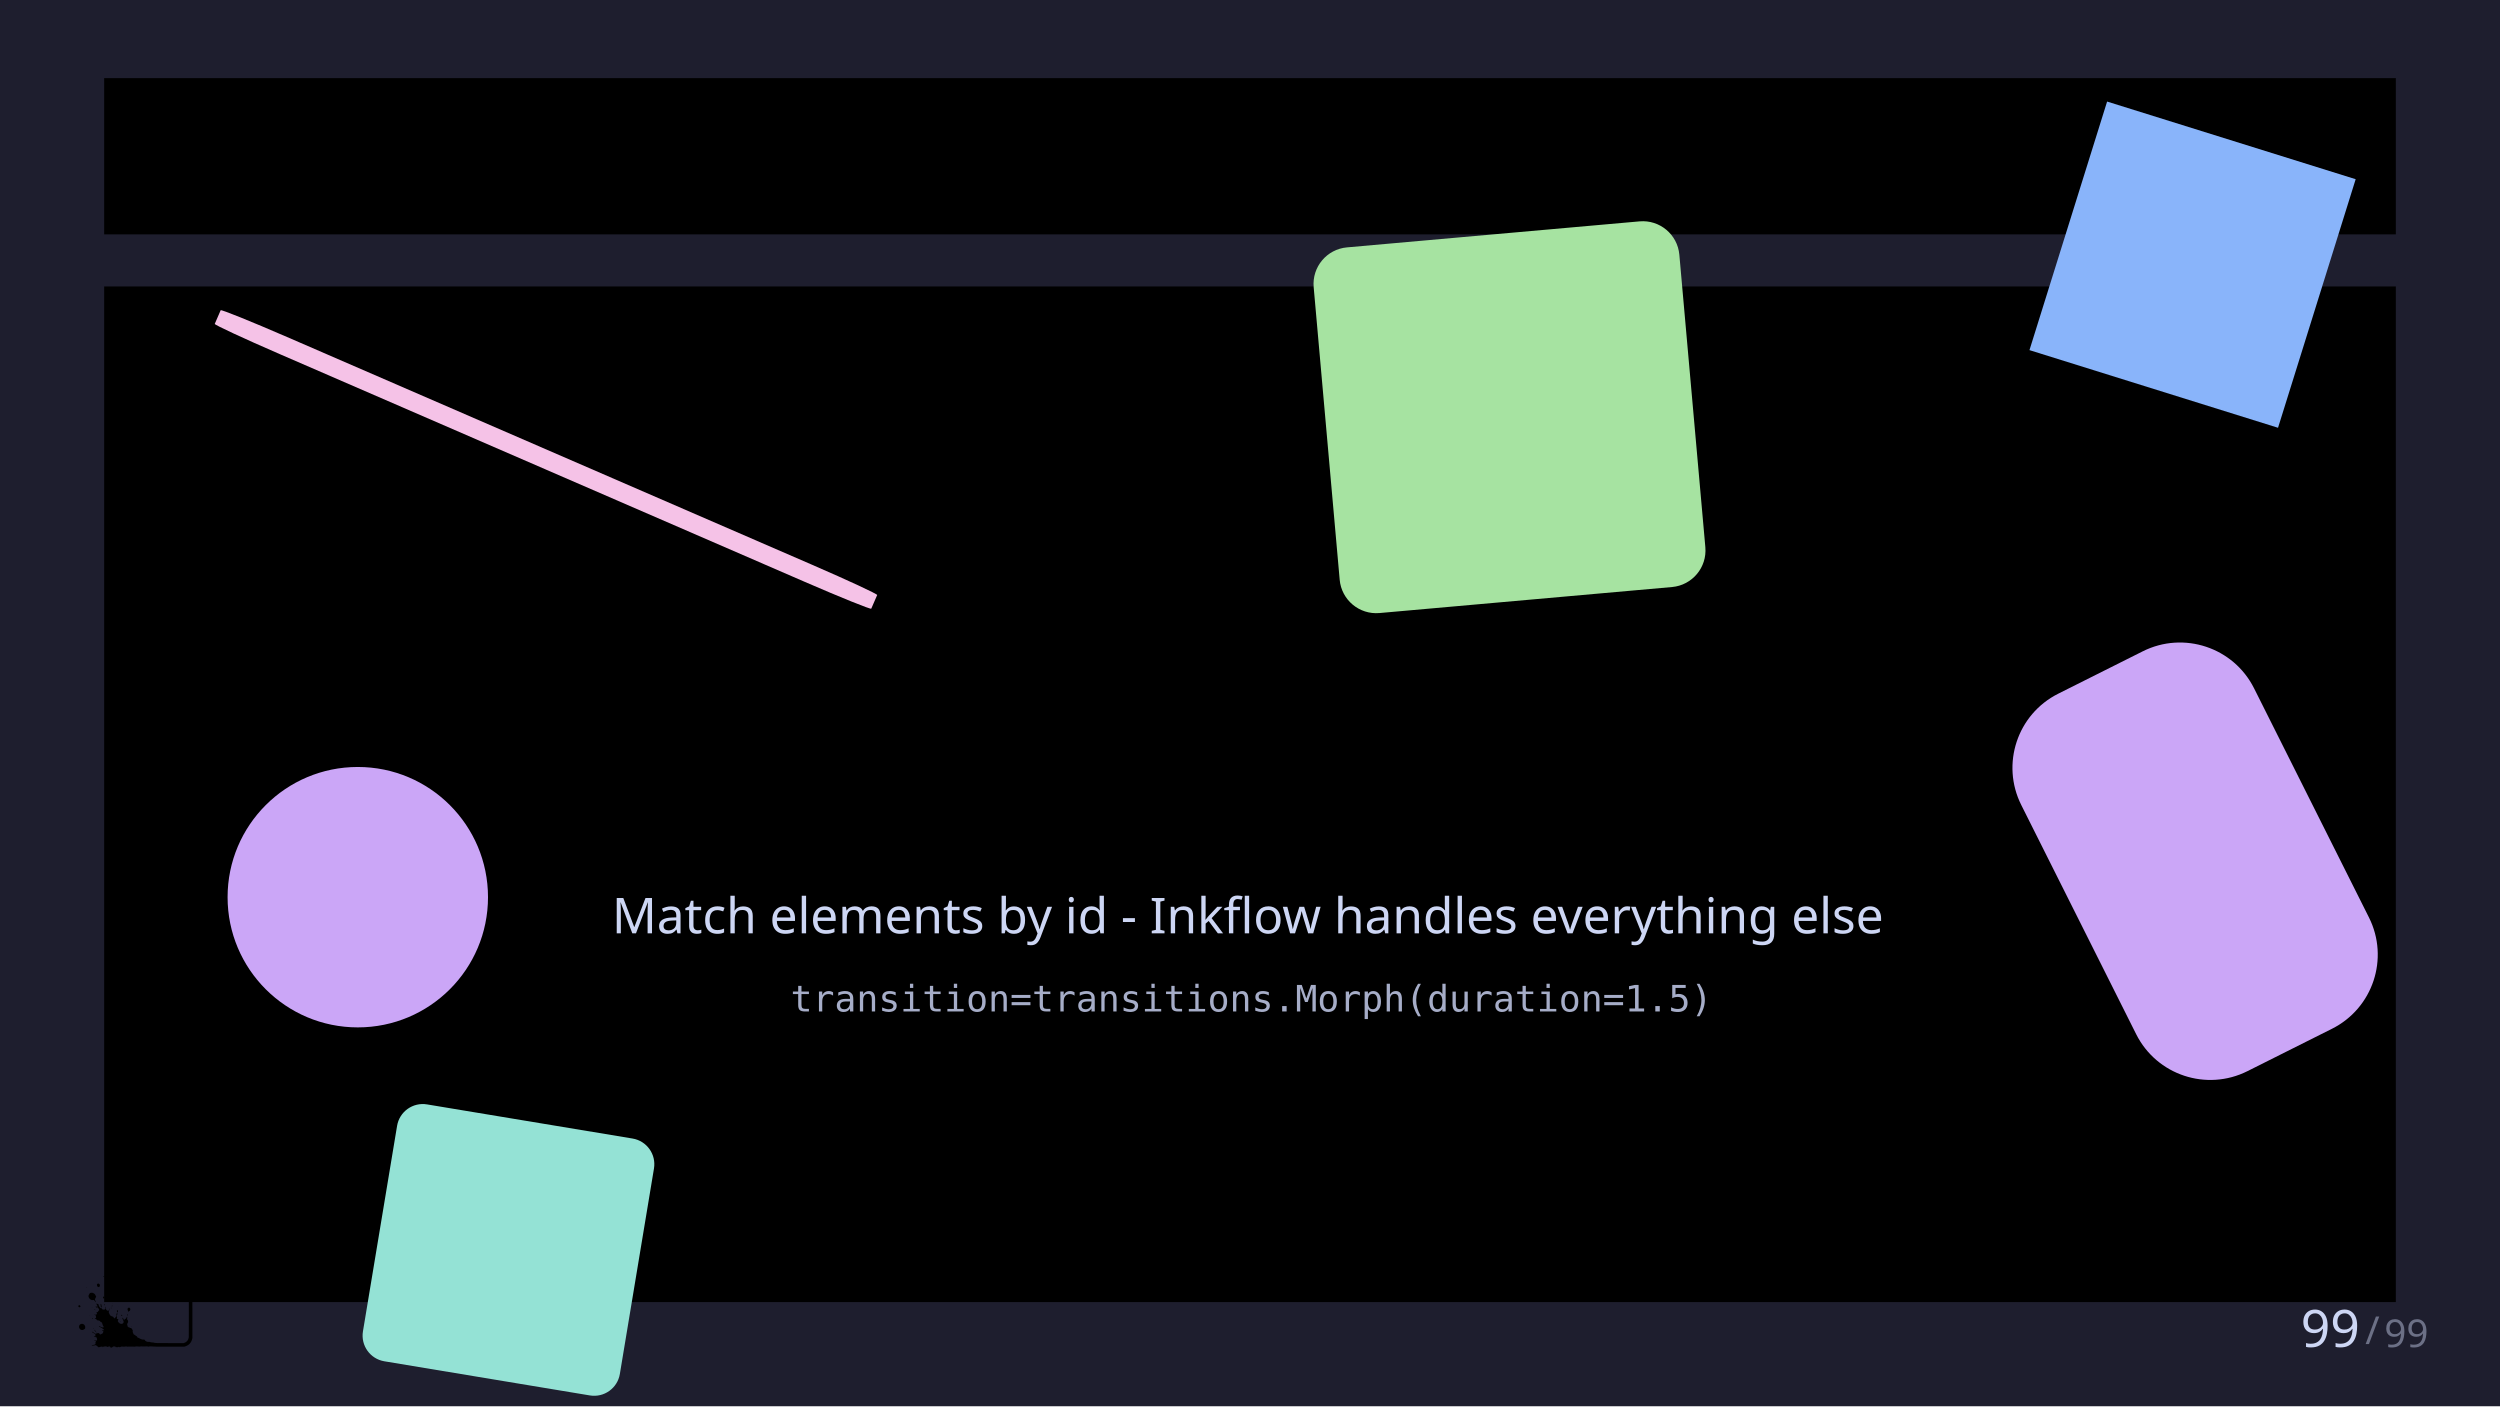
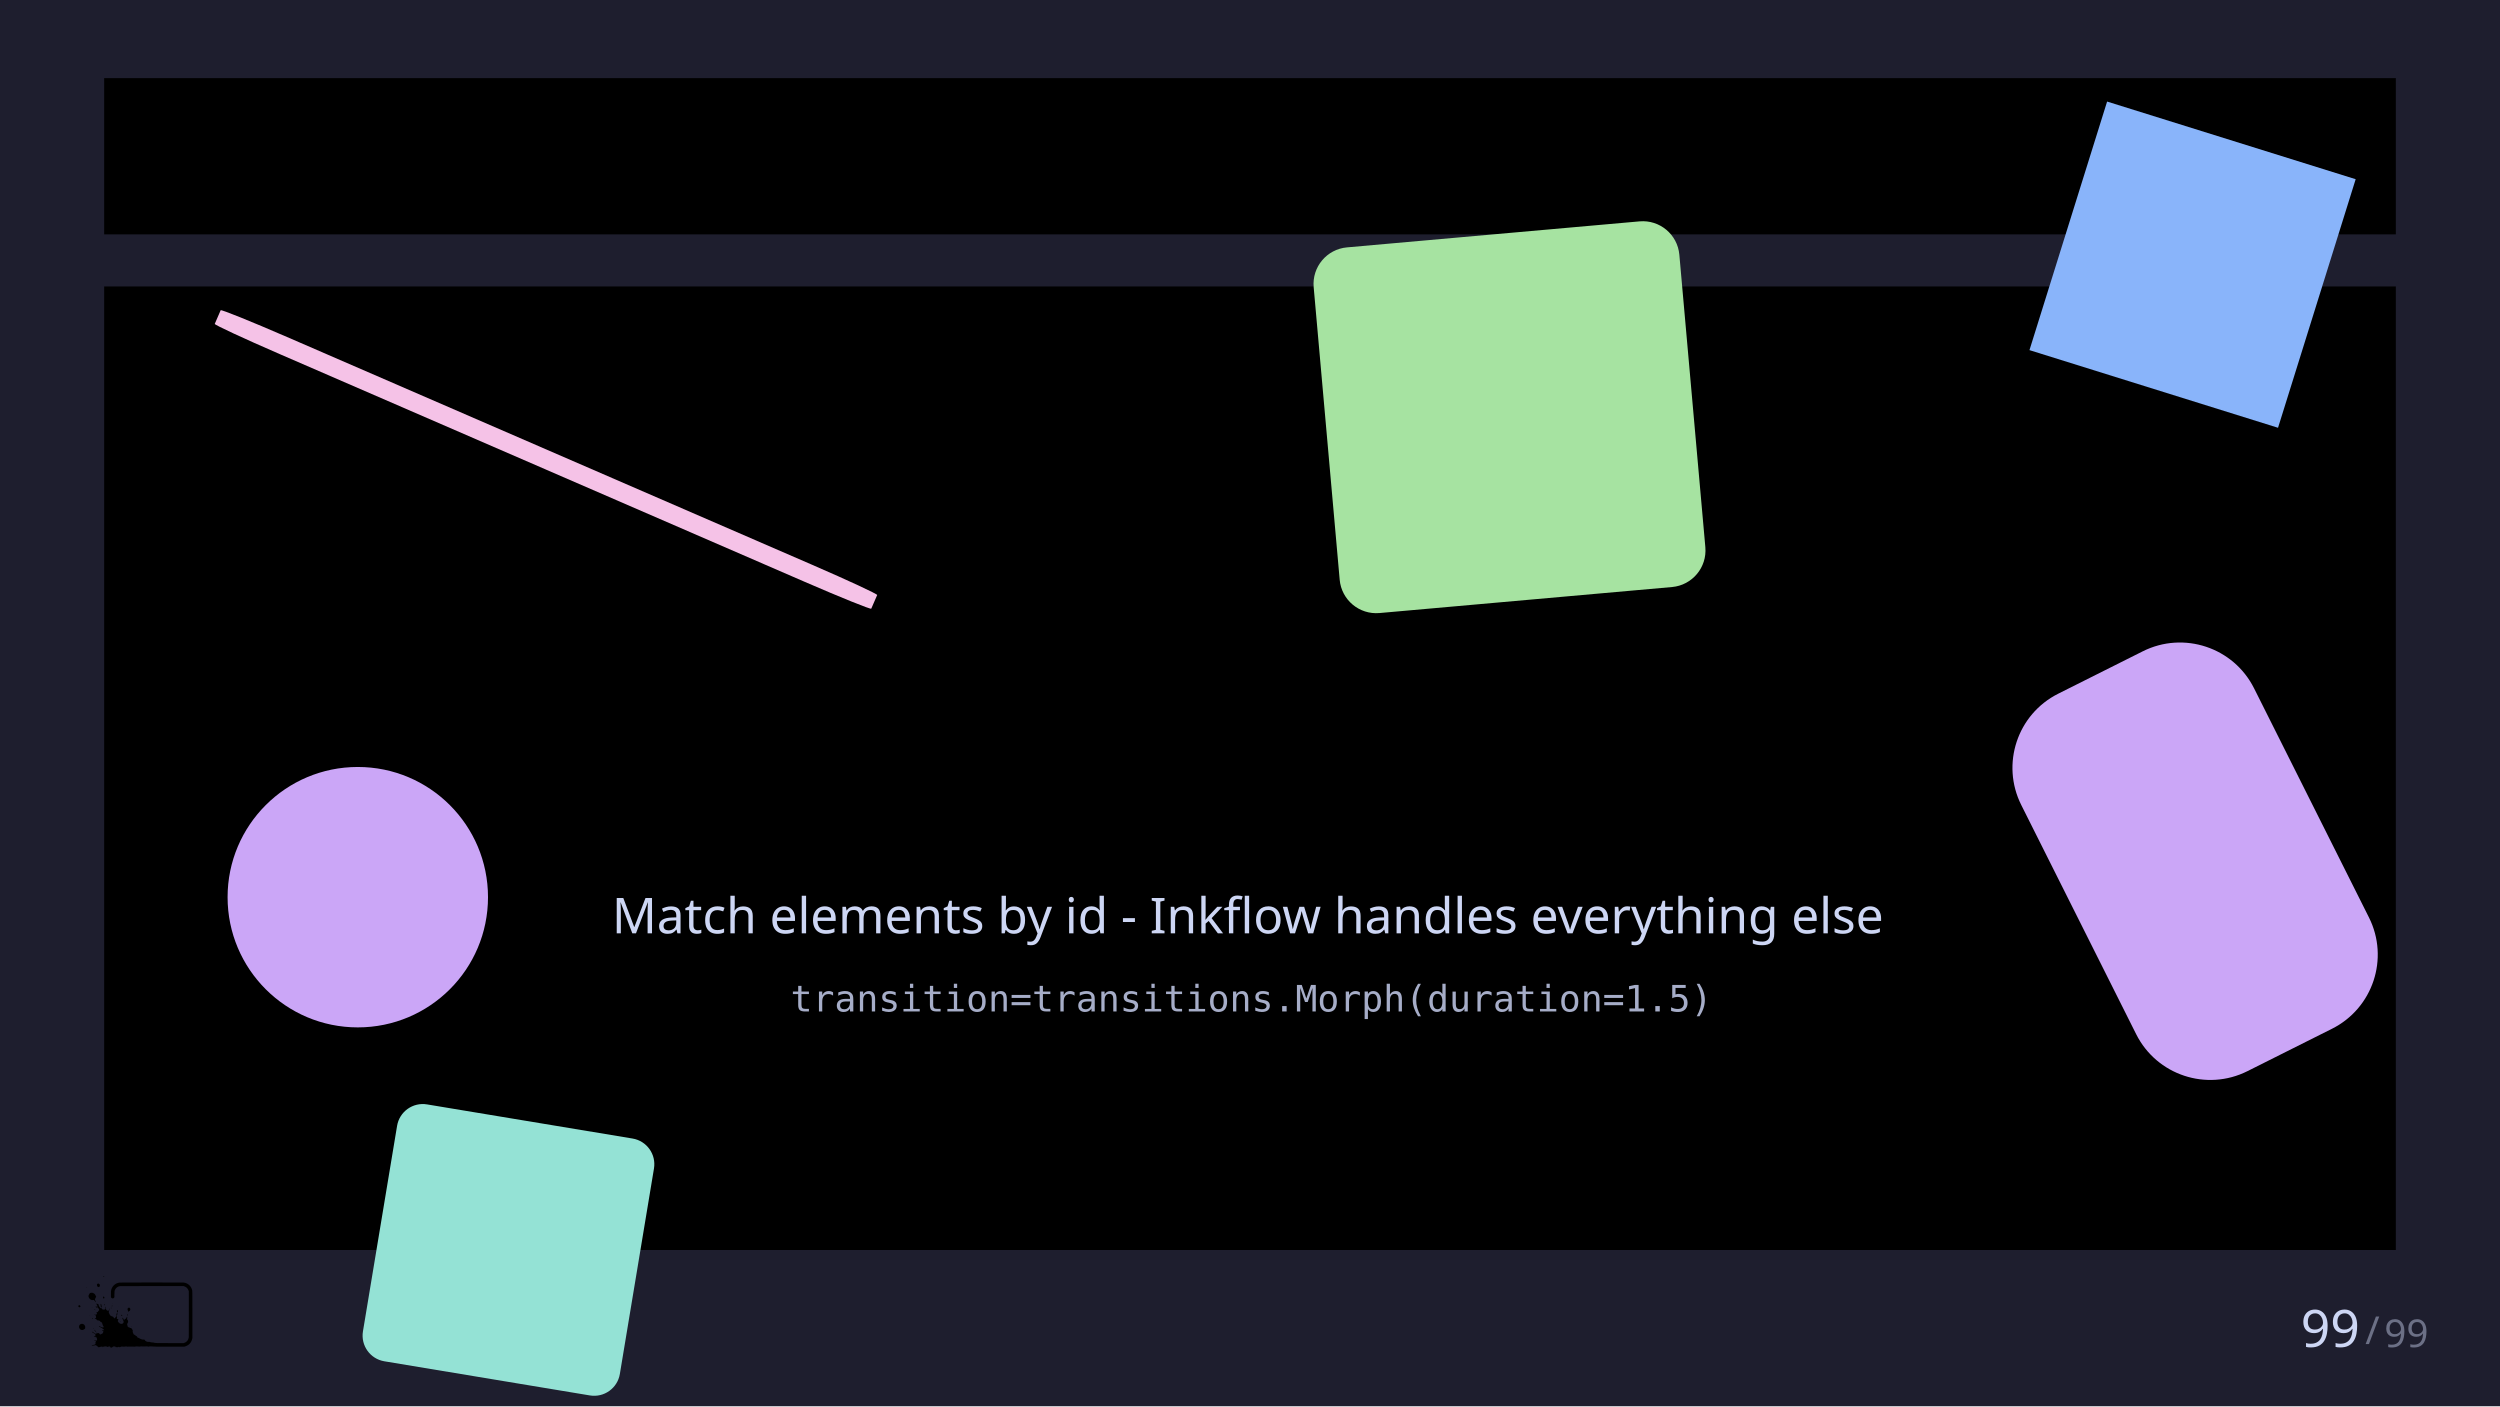
- <svg xmlns="http://www.w3.org/2000/svg" xmlns:ns1="urn:inkflow" ns1:parent="local:content" viewBox="0 0 1920 1080" width="1920" height="1080" version="1.1" id="svg12">
+ <svg xmlns="http://www.w3.org/2000/svg" xmlns:ns1="urn:inkflow" ns1:parent="content" viewBox="0 0 1920 1080" width="1920" height="1080" version="1.1" id="svg12">
  <g ns1:layout-src="./base" ns1:layout-hash="0e0184e9">
    <defs />
    <rect width="1920" height="1080" class="inkflow-fill-bg" />
  </g>
-   <g ns1:layout-src="builtin:numbered" ns1:layout-hash="6a4a92fb">
+   <g ns1:layout-src="./numbered" ns1:layout-hash="6a4a92fb">
    <defs />
    <text id="zone-slide-number" x="1812.359" y="1034.438" class="inkflow-fill-text-muted inkflow-fill-text inkflow-fill-code-text" text-anchor="end" font-size="39.664px" font-family="sans-serif" style="stroke-width: 1.417">99</text>
    <text id="zone-slide-total" x="1831.157" y="1034.58" class="inkflow-fill-text-muted inkflow-fill-grey" font-size="29.64px" font-family="sans-serif" style="stroke-width: 1.059">99</text>
    <text id="text1" x="1816.518" y="1032.25" class="inkflow-fill-text-muted inkflow-fill-grey" font-size="29.64px" font-family="sans-serif" style="stroke-width: 1.059">/</text>
  </g>
-   <g ns1:layout-src="local:content" ns1:layout-hash="4d847c33">
+   <g ns1:layout-src="./title" ns1:layout-hash="55fe2bf2">
    <defs />
    <rect id="zone-title" x="80" y="60" width="1760" height="120" />
-     <rect id="zone-content" x="80" y="220" width="1760" height="780" />
+   </g>
+   <g ns1:layout-src="content" ns1:layout-hash="d783db6f">
+     <defs />
+     <rect id="zone-content" x="80" y="220" width="1760" height="740" style="stroke-width:0.943" />
  </g>
  <defs id="defs6">
    <style id="inkflow-preview">.inkflow-fill-bg { fill: #1e1e2e; }
.inkflow-stroke-bg { stroke: #1e1e2e; }
.inkflow-fill-surface { fill: #313244; }
.inkflow-stroke-surface { stroke: #313244; }
.inkflow-fill-border { fill: #585b70; }
.inkflow-stroke-border { stroke: #585b70; }
.inkflow-fill-text { fill: #cdd6f4; }
.inkflow-stroke-text { stroke: #cdd6f4; }
.inkflow-fill-text-muted { fill: #a6adc8; }
.inkflow-stroke-text-muted { stroke: #a6adc8; }
.inkflow-fill-accent { fill: #cba6f7; }
.inkflow-stroke-accent { stroke: #cba6f7; }
.inkflow-fill-accent-fg { fill: #11111b; }
.inkflow-stroke-accent-fg { stroke: #11111b; }
.inkflow-fill-code-bg { fill: #181825; }
.inkflow-stroke-code-bg { stroke: #181825; }
.inkflow-fill-code-text { fill: #cdd6f4; }
.inkflow-stroke-code-text { stroke: #cdd6f4; }
.inkflow-fill-red { fill: #f38ba8; }
.inkflow-stroke-red { stroke: #f38ba8; }
.inkflow-fill-orange { fill: #fab387; }
.inkflow-stroke-orange { stroke: #fab387; }
.inkflow-fill-yellow { fill: #f9e2af; }
.inkflow-stroke-yellow { stroke: #f9e2af; }
.inkflow-fill-green { fill: #a6e3a1; }
.inkflow-stroke-green { stroke: #a6e3a1; }
.inkflow-fill-teal { fill: #94e2d5; }
.inkflow-stroke-teal { stroke: #94e2d5; }
.inkflow-fill-blue { fill: #89b4fa; }
.inkflow-stroke-blue { stroke: #89b4fa; }
.inkflow-fill-purple { fill: #cba6f7; }
.inkflow-stroke-purple { stroke: #cba6f7; }
.inkflow-fill-pink { fill: #f5c2e7; }
.inkflow-stroke-pink { stroke: #f5c2e7; }
.inkflow-fill-grey { fill: #6c7086; }
.inkflow-stroke-grey { stroke: #6c7086; }</style>
  </defs>
  <g id="g7" transform="rotate(17.34739,1808.413,5031.321)" class="inkflow-fill-text inkflow-fill-code-text">
    <rect id="shape-fade" x="150" y="360" width="200" height="200" rx="0" class="inkflow-fill-blue inkflow-fill-text inkflow-fill-code-text" />
  </g>
  <g id="g8" transform="rotate(-26.628,1555.877,-1922.06)" class="inkflow-fill-accent inkflow-fill-purple">
    <rect id="shape-slide" x="414.15" y="283.526" width="200" height="324.271" rx="63.7" class="inkflow-fill-green inkflow-fill-accent inkflow-fill-purple" style="stroke-width: 1.273" />
  </g>
  <g id="g9" transform="matrix(1.404144,-0.1248408,0.1248408,1.404144,-52.32761,-222.8728)" class="inkflow-fill-green">
    <rect id="shape-zoom" x="722" y="360" width="200" height="200" rx="20" class="inkflow-fill-yellow inkflow-fill-green" />
  </g>
  <g id="g10" transform="matrix(2.521003,1.093592,-0.02840859,0.06548893,-2360.901,-888.9629)" class="inkflow-fill-blue">
    <rect id="shape-bounce" x="1008" y="360" width="200" height="200" rx="20" class="inkflow-fill-pink inkflow-fill-blue" />
  </g>
  <g id="g11" transform="rotate(9.430424,-2138.319,-5373.146)" class="inkflow-fill-orange">
    <rect id="shape-highlight" x="1294" y="360" width="200" height="200" rx="20" class="inkflow-fill-teal inkflow-fill-orange" />
  </g>
  <g id="g12" transform="translate(-1405.213,229.0393)" class="inkflow-fill-red">
    <rect id="shape-flicker" x="1580" y="360" width="200" height="200" rx="100" class="inkflow-fill-purple inkflow-fill-red" />
  </g>
  <text x="958.281" y="716.814" text-anchor="middle" font-family="sans-serif" font-size="38px" class="inkflow-fill-text" id="text13">Match elements by id - Inkflow handles everything else</text>
  <text x="961.151" y="776.814" text-anchor="middle" font-family="monospace" font-size="28px" class="inkflow-fill-text-muted" id="text14">transition=transitions.Morph(duration=1.5)</text>
  <g ns1:overlay-src="footer" ns1:overlay-hash="f664c57d">
    <defs />
    <g class="inkflow-demo-logo-mark" transform="matrix(0.7161682,0,0,0.7161682,43.00572,966.5546)" id="demo-logo-mark">
      <g transform="translate(-148.5314,-96.87841)">
        <g transform="translate(3.746808,2.274717)">
          <path style="fill-opacity:1;stroke-width:0.372" d="m 203.569,189.978 c -0.189,-0.105 -0.434,-0.191 -0.544,-0.191 h -0.201 l 0.036,-0.375 c 0.048,-0.499 -0.137,-0.658 -0.611,-0.527 -0.191,0.053 -0.516,0.076 -0.721,0.051 -0.281,-0.034 -0.516,0.028 -0.954,0.25 l -0.582,0.295 -0.288,-0.167 c -0.858,-0.497 -0.907,-0.511 -1.749,-0.51 -0.46,3.7e-4 -1.081,0.066 -1.379,0.146 -0.298,0.08 -0.665,0.146 -0.816,0.147 -0.211,7.4e-4 -0.323,0.085 -0.486,0.361 l -0.212,0.36 -0.154,-0.237 c -0.085,-0.13 -0.248,-0.334 -0.364,-0.452 l -0.211,-0.215 -0.528,0.14 c -0.29,0.077 -0.763,0.141 -1.052,0.142 -0.38,7.4e-4 -0.64,0.069 -0.943,0.247 -0.231,0.135 -0.629,0.274 -0.885,0.31 l -0.466,0.064 -0.363,-0.344 c -0.2,-0.189 -0.585,-0.494 -0.856,-0.677 -0.271,-0.184 -0.722,-0.545 -1.003,-0.803 -0.359,-0.33 -0.594,-0.469 -0.79,-0.469 -0.652,0 -1.99,0.215 -2.527,0.405 -0.97,0.345 -2.362,0.082 -1.633,-0.308 0.11,-0.059 0.542,-0.17 0.96,-0.247 1.612,-0.297 2.119,-0.44 2.452,-0.694 0.488,-0.373 0.58,-0.629 0.441,-1.232 -0.178,-0.773 -0.148,-0.949 0.23,-1.327 0.454,-0.454 0.444,-0.677 -0.043,-0.925 -0.213,-0.109 -0.415,-0.243 -0.45,-0.299 -0.098,-0.158 -0.75,-0.459 -1.154,-0.532 -0.201,-0.036 -0.392,-0.109 -0.424,-0.161 -0.109,-0.177 0.784,-0.093 1.233,0.115 0.244,0.113 0.731,0.227 1.083,0.254 l 0.64,0.048 0.285,-0.301 c 0.393,-0.415 0.465,-1.123 0.17,-1.687 -0.115,-0.221 -0.209,-0.579 -0.209,-0.797 0,-0.596 -0.287,-0.802 -1.542,-1.108 -0.79,-0.193 -1.118,-0.322 -1.329,-0.524 -0.404,-0.387 -0.365,-0.509 0.139,-0.431 0.23,0.036 0.515,0.117 0.634,0.181 0.118,0.064 0.329,0.117 0.468,0.117 0.29,0 0.329,-0.196 0.119,-0.599 -0.112,-0.214 -0.112,-0.284 6e-4,-0.437 0.173,-0.237 0.171,-0.773 -0.005,-1.11 -0.216,-0.416 -0.544,-0.671 -1.289,-1.004 -1.102,-0.492 -2.597,-1.555 -2.472,-1.757 0.089,-0.144 0.518,-0.151 0.605,-0.009 0.036,0.058 0.338,0.236 0.67,0.396 0.333,0.16 1.018,0.599 1.523,0.976 0.504,0.377 1.09,0.737 1.3,0.8 l 0.383,0.115 0.26,-0.17 c 0.143,-0.094 0.348,-0.369 0.456,-0.613 l 0.196,-0.443 -0.18,-0.214 c -0.099,-0.117 0.05,-0.003 0.332,0.254 l 0.513,0.468 h 0.408 c 0.224,0 0.531,-0.073 0.682,-0.162 0.151,-0.089 0.343,-0.136 0.425,-0.105 0.083,0.032 0.313,0.349 0.512,0.705 0.522,0.933 0.819,1.105 1.314,0.758 0.144,-0.101 0.423,-0.213 0.62,-0.249 0.197,-0.036 0.525,-0.197 0.727,-0.358 0.203,-0.161 0.446,-0.293 0.54,-0.293 0.221,0 0.353,-0.169 0.436,-0.557 0.036,-0.171 0.219,-0.525 0.405,-0.787 0.186,-0.262 0.339,-0.552 0.339,-0.644 0,-0.092 -0.166,-0.292 -0.368,-0.443 -0.367,-0.275 -0.784,-0.712 -0.951,-0.997 -0.063,-0.107 -0.025,-0.201 0.134,-0.33 0.333,-0.27 0.69,-0.22 1.175,0.166 0.335,0.266 0.463,0.319 0.566,0.233 0.303,-0.251 0.06,-0.973 -0.327,-0.973 -0.083,0 -0.469,-0.308 -0.858,-0.685 -0.389,-0.377 -0.86,-0.751 -1.048,-0.83 -0.188,-0.08 -0.495,-0.259 -0.683,-0.4 -0.188,-0.14 -0.52,-0.303 -0.738,-0.361 -0.349,-0.093 -0.611,-0.253 -1.45,-0.883 -0.159,-0.119 -0.192,-0.217 -0.141,-0.418 0.102,-0.408 0.36,-0.327 1.235,0.388 l 0.797,0.651 0.425,-0.064 c 0.341,-0.051 0.475,-0.025 0.677,0.135 0.608,0.478 1.47,0.498 1.679,0.038 0.173,-0.379 -0.052,-1.099 -0.457,-1.461 -0.182,-0.162 -0.362,-0.439 -0.4,-0.614 -0.038,-0.175 -0.111,-0.344 -0.161,-0.375 -0.05,-0.031 -0.091,-0.28 -0.091,-0.554 0,-0.413 -0.05,-0.556 -0.295,-0.835 -0.176,-0.201 -0.295,-0.446 -0.295,-0.61 0,-0.327 -0.098,-0.461 -0.73,-1 -0.395,-0.336 -0.543,-0.405 -0.803,-0.375 l -0.319,0.037 -0.056,-0.352 c -0.083,-0.519 -0.349,-0.749 -0.962,-0.829 -0.289,-0.038 -0.678,-0.158 -0.863,-0.267 -0.268,-0.157 -0.434,-0.185 -0.804,-0.134 -0.579,0.08 -0.818,-0.039 -1.07,-0.534 -0.106,-0.208 -0.331,-0.495 -0.5,-0.637 l -0.307,-0.259 h -0.788 c -0.561,0 -0.777,-0.033 -0.75,-0.116 0.045,-0.135 0.183,-0.218 0.686,-0.416 0.236,-0.093 0.455,-0.288 0.626,-0.559 l 0.263,-0.417 -0.069,-0.452 c -0.038,-0.249 -0.076,-0.723 -0.086,-1.053 -0.019,-0.7 -0.102,-0.826 -0.852,-1.299 -0.6,-0.379 -0.985,-0.701 -0.985,-0.825 0,-0.19 0.477,-0.057 0.94,0.262 0.274,0.189 0.635,0.37 0.801,0.404 l 0.303,0.061 0.504,-0.768 c 0.277,-0.423 0.504,-0.862 0.504,-0.977 0,-0.115 -0.155,-0.427 -0.345,-0.694 -0.407,-0.572 -0.445,-0.785 -0.123,-0.686 0.122,0.037 0.425,0.092 0.673,0.121 l 0.452,0.053 0.213,-0.27 c 0.117,-0.149 0.213,-0.363 0.213,-0.475 0,-0.124 0.238,-0.426 0.605,-0.767 l 0.605,-0.562 -0.056,-0.622 c -0.045,-0.5 -0.104,-0.661 -0.297,-0.82 -0.132,-0.109 -0.298,-0.309 -0.368,-0.445 -0.571,-1.105 -1.749,-1.704 -1.938,-0.984 -0.065,0.247 -0.136,0.246 -0.451,-0.002 -0.402,-0.316 -0.678,-0.831 -0.603,-1.127 0.052,-0.207 0.105,-0.244 0.274,-0.191 0.116,0.036 0.338,0.173 0.495,0.304 0.385,0.322 0.929,0.286 1.131,-0.075 0.194,-0.347 0.09,-0.68 -0.382,-1.225 -0.216,-0.25 -0.393,-0.529 -0.393,-0.621 -3e-5,-0.091 -0.091,-0.406 -0.202,-0.698 -0.128,-0.337 -0.168,-0.566 -0.108,-0.625 0.158,-0.158 0.705,0.027 0.974,0.329 0.196,0.22 0.34,0.286 0.625,0.286 0.492,0 0.68,0.205 0.68,0.744 0,0.579 0.263,1.24 0.822,2.069 1.006,1.491 1.126,1.597 1.598,1.418 0.414,-0.157 0.521,-0.114 0.729,0.293 0.109,0.214 0.471,0.609 0.804,0.879 l 0.606,0.49 0.995,-0.022 c 0.556,-0.013 1.092,-0.075 1.215,-0.143 0.142,-0.078 0.274,-0.308 0.374,-0.652 l 0.154,-0.531 -0.152,-0.365 c -0.169,-0.405 -0.21,-1.621 -0.054,-1.621 0.054,0 0.099,0.095 0.099,0.21 0,0.115 0.083,0.348 0.185,0.517 0.102,0.169 0.214,0.551 0.25,0.849 0.175,1.443 0.467,1.964 1.472,2.63 0.923,0.611 1.679,0.515 1.898,-0.242 0.127,-0.438 0.691,-1.305 0.85,-1.305 0.051,0 0.068,0.055 0.039,0.123 -0.029,0.068 -0.251,0.633 -0.492,1.255 -0.61,1.574 -0.662,2.1 -0.275,2.757 0.195,0.331 0.489,1.054 0.553,1.36 0.037,0.179 0.214,0.472 0.392,0.65 0.178,0.178 0.353,0.416 0.389,0.528 0.129,0.408 0.446,0.694 0.841,0.761 0.215,0.036 0.553,0.195 0.752,0.353 0.277,0.22 0.464,0.287 0.798,0.287 0.583,0 0.796,0.132 1.007,0.622 0.246,0.572 0.958,1.445 1.178,1.445 0.106,0 0.295,-0.175 0.452,-0.418 0.149,-0.23 0.481,-0.618 0.738,-0.862 0.347,-0.329 0.486,-0.545 0.539,-0.837 0.039,-0.217 0.136,-0.466 0.215,-0.554 0.105,-0.117 0.149,-0.453 0.164,-1.226 l 0.02,-1.065 0.218,-0.218 c 0.12,-0.12 0.245,-0.328 0.279,-0.462 0.045,-0.18 0.11,-0.23 0.25,-0.194 l 0.189,0.049 -0.001,0.752 -0.001,0.752 -0.403,0.738 -0.403,0.738 0.226,0.9 0.226,0.9 -0.124,0.674 -0.124,0.674 0.222,0.18 c 0.17,0.138 0.361,0.174 0.819,0.155 l 0.597,-0.025 0.031,0.21 c 0.017,0.115 -0.105,0.519 -0.271,0.897 -0.391,0.891 -0.392,1.268 -0.006,1.639 0.162,0.156 0.295,0.353 0.295,0.44 0,0.285 0.297,0.587 0.693,0.705 0.292,0.087 0.391,0.169 0.392,0.323 0.002,0.236 0.683,0.846 0.945,0.846 0.095,0 0.314,-0.051 0.487,-0.114 l 0.315,-0.114 0.323,0.23 0.323,0.23 0.288,-0.165 c 0.158,-0.091 0.358,-0.165 0.444,-0.165 0.086,0 0.339,-0.107 0.563,-0.239 0.525,-0.308 0.939,-1.038 0.939,-1.658 0,-0.519 -0.242,-1.266 -0.447,-1.381 -0.094,-0.052 -0.144,-0.238 -0.144,-0.53 v -0.45 l -0.343,-0.314 -0.343,-0.314 -0.049,-0.807 c -0.04,-0.657 -0.022,-0.807 0.093,-0.807 0.201,0 0.798,0.817 0.995,1.361 0.297,0.819 0.619,1.495 0.713,1.495 0.05,0 0.119,-0.137 0.152,-0.304 0.1,-0.499 0.415,-0.838 0.997,-1.074 0.401,-0.163 0.648,-0.351 0.937,-0.714 0.216,-0.271 0.393,-0.535 0.393,-0.585 0,-0.051 0.112,-0.336 0.248,-0.634 0.283,-0.619 0.525,-0.678 0.672,-0.164 0.067,0.234 0.035,0.529 -0.128,1.167 -0.123,0.483 -0.19,0.961 -0.155,1.102 0.068,0.272 0.418,0.783 0.872,1.275 0.24,0.26 0.279,0.368 0.227,0.629 -0.035,0.173 -0.015,0.493 0.043,0.71 l 0.106,0.395 -0.193,0.261 c -0.294,0.398 -0.709,1.256 -0.709,1.467 0,0.103 -0.067,0.243 -0.148,0.311 -0.196,0.162 -0.187,0.288 0.06,0.853 0.127,0.29 0.203,0.658 0.195,0.942 -0.007,0.256 0.039,0.567 0.103,0.689 0.064,0.123 0.145,0.289 0.181,0.371 0.036,0.081 0.2,0.214 0.366,0.295 0.165,0.081 0.34,0.236 0.387,0.345 0.065,0.147 0.211,0.209 0.579,0.247 0.366,0.037 0.599,0.135 0.908,0.383 l 0.415,0.333 0.455,-0.062 0.455,-0.062 0.539,0.566 c 0.317,0.332 0.702,0.891 0.935,1.353 l 0.395,0.788 -0.054,0.832 -0.054,0.832 0.346,0.767 c 0.19,0.422 0.412,0.987 0.492,1.257 0.153,0.516 0.431,0.793 0.796,0.793 0.122,0 0.468,0.218 0.781,0.492 0.309,0.271 0.614,0.492 0.677,0.492 0.063,0 0.238,0.129 0.389,0.287 0.151,0.158 0.392,0.316 0.535,0.351 0.44,0.108 0.676,0.32 0.741,0.664 0.086,0.459 0.293,0.72 0.814,1.026 0.323,0.189 0.57,0.259 0.879,0.247 0.359,-0.014 0.456,0.024 0.59,0.229 0.24,0.366 0.652,0.58 2.011,1.042 l 1.231,0.418 0.923,-0.006 c 1.105,-0.007 1.72,0.199 1.896,0.638 0.06,0.151 0.15,0.363 0.2,0.471 0.093,0.204 1.187,0.917 1.707,1.113 0.78,0.294 1.656,0.42 2.16,0.311 l 0.498,-0.108 0.884,0.303 c 0.899,0.308 2.858,0.57 3.527,0.472 0.194,-0.029 0.465,0.037 0.753,0.181 0.875,0.439 2.122,0.473 17.484,0.479 l 14.179,0.005 0.64,-0.181 c 2.758,-0.779 4.717,-3.139 5.027,-6.057 0.067,-0.63 0.09,-9.087 0.07,-25.123 l -0.031,-24.173 -0.177,-0.591 c -0.725,-2.421 -2.422,-4.112 -4.866,-4.851 l -0.565,-0.171 -33.675,-0.028 c -24.105,-0.02 -33.912,0.003 -34.508,0.08 -2.34,0.305 -4.216,1.629 -5.228,3.69 -0.671,1.366 -0.707,1.604 -0.758,5.071 l -0.046,3.102 -0.184,0.36 c -0.634,1.242 -2.429,1.297 -3.25,0.1 l -0.237,-0.346 -0.03,-3.06 c -0.034,-3.399 0.033,-4.154 0.486,-5.521 1.311,-3.951 4.686,-6.722 8.8,-7.227 1.177,-0.144 67.306,-0.152 68.68,-0.008 4.075,0.427 7.556,3.237 8.842,7.136 0.596,1.807 0.562,0.146 0.562,27.324 v 24.961 l -0.18,0.817 c -0.444,2.02 -1.208,3.581 -2.495,5.097 -1.136,1.339 -3.288,2.65 -5.202,3.17 l -0.985,0.267 -14.228,-7.5e-4 c -15.013,-0.001 -19.266,-0.051 -19.724,-0.232 -0.435,-0.172 -3.852,-0.147 -3.998,0.029 -0.204,0.246 -0.558,0.263 -1.042,0.049 l -0.464,-0.205 -1.393,0.056 c -0.766,0.031 -1.459,0.06 -1.54,0.066 -0.081,0.006 -0.281,0.012 -0.443,0.014 -0.162,0.002 -0.561,0.006 -0.886,0.01 -0.325,0.004 -1.078,-0.029 -1.674,-0.073 -0.901,-0.066 -1.164,-0.052 -1.563,0.084 -0.283,0.097 -0.566,0.134 -0.689,0.091 -0.115,-0.04 -0.786,-0.08 -1.49,-0.089 -0.704,-0.009 -1.494,-0.051 -1.756,-0.092 -0.332,-0.052 -0.727,-0.022 -1.31,0.1 l -0.834,0.175 -1.644,-0.077 c -1.951,-0.091 -3.185,-0.091 -5.214,0.002 l -1.502,0.069 -0.257,-0.168 c -0.214,-0.14 -0.324,-0.151 -0.664,-0.063 -1.156,0.298 -3.467,0.35 -4.346,0.097 -0.349,-0.101 -0.97,0.074 -1.889,0.531 l -0.609,0.303 -0.355,-0.311 c -0.195,-0.171 -0.413,-0.311 -0.485,-0.311 -0.072,0 -0.301,0.136 -0.51,0.301 -0.262,0.208 -0.441,0.282 -0.58,0.24 -0.429,-0.132 -1.009,-0.163 -1.481,-0.079 -0.668,0.119 -0.771,0.082 -1.021,-0.362 -0.249,-0.442 -0.464,-0.542 -0.854,-0.394 -0.167,0.064 -0.542,0.079 -0.949,0.039 l -0.672,-0.066 -0.467,0.467 c -0.441,0.441 -1.208,0.846 -1.58,0.833 -0.093,-0.003 -0.323,-0.092 -0.512,-0.197 z m -15.8,-16.388 c -0.214,-0.131 -0.487,-0.402 -0.608,-0.601 -0.12,-0.199 -0.445,-0.592 -0.723,-0.873 -0.539,-0.546 -0.709,-1.046 -0.378,-1.115 0.182,-0.038 1.206,1.258 1.574,1.991 0.11,0.22 0.292,0.499 0.404,0.621 0.255,0.278 0.216,0.274 -0.269,-0.024 z m 5.361,-0.45 c 0,-0.057 0.044,-0.077 0.099,-0.043 0.054,0.034 0.099,0.08 0.099,0.104 0,0.024 -0.044,0.043 -0.099,0.043 -0.054,0 -0.099,-0.047 -0.099,-0.104 z m -21.17,-2.006 c -0.679,-0.188 -0.992,-0.384 -1.537,-0.96 -1.306,-1.381 -1.292,-3.503 0.032,-4.757 0.515,-0.488 1.451,-0.836 2.243,-0.834 0.522,0.001 1.609,0.392 2.075,0.747 0.542,0.413 1.066,1.283 1.265,2.1 l 0.17,0.7 -0.163,0.491 c -0.107,0.321 -0.141,0.623 -0.099,0.872 l 0.064,0.38 -0.277,0.098 c -0.153,0.054 -0.497,0.28 -0.765,0.502 -0.848,0.703 -1.97,0.95 -3.008,0.662 z m 12.857,-1.393 c -0.085,-0.085 -0.155,-0.218 -0.155,-0.295 0,-0.204 0.334,-0.173 0.536,0.05 0.301,0.332 -0.061,0.565 -0.381,0.245 z m 40.632,-2.423 c 0.07,-0.209 0.355,-0.334 0.478,-0.21 0.062,0.062 0.083,0.16 0.046,0.219 -0.091,0.147 -0.574,0.139 -0.525,-0.009 z m -1.795,-0.672 c 0,-0.054 0.044,-0.099 0.099,-0.099 0.054,0 0.099,0.044 0.099,0.099 0,0.054 -0.044,0.099 -0.099,0.099 -0.054,0 -0.099,-0.044 -0.099,-0.099 z m -9.63,-4.254 c -0.17,-0.17 -0.149,-0.571 0.029,-0.571 0.081,0 0.148,0.011 0.148,0.025 0,0.014 0.041,0.169 0.092,0.345 0.098,0.34 -0.033,0.438 -0.269,0.201 z m -30.046,-3.14 c -0.38,-0.204 -0.541,-0.426 -0.46,-0.637 0.082,-0.213 0.33,-0.172 0.707,0.116 0.218,0.166 0.338,0.341 0.338,0.492 0,0.273 -0.119,0.279 -0.585,0.029 z m -2.992,-3.011 c -0.036,-0.036 -0.066,-0.125 -0.066,-0.197 0,-0.202 0.275,-0.156 0.394,0.066 0.088,0.164 0.075,0.197 -0.079,0.197 -0.101,0 -0.214,-0.03 -0.25,-0.066 z m 34.223,-2.5e-4 c -0.172,-0.069 -0.416,-0.565 -0.416,-0.845 0,-0.295 0.173,-0.468 0.468,-0.468 0.333,0 0.67,0.755 0.502,1.125 -0.11,0.242 -0.278,0.299 -0.554,0.188 z m 5.915,-0.492 c -0.099,-0.258 0.145,-1.236 0.363,-1.453 0.154,-0.154 0.222,-0.171 0.316,-0.077 0.094,0.094 0.094,0.216 0.001,0.564 -0.065,0.244 -0.119,0.529 -0.119,0.632 0,0.198 -0.243,0.498 -0.404,0.498 -0.052,0 -0.123,-0.074 -0.158,-0.164 z m -16.81,-0.492 c -0.035,-0.09 -0.017,-0.21 0.039,-0.266 0.07,-0.07 0.102,-0.019 0.102,0.164 0,0.304 -0.049,0.339 -0.14,0.102 z m 2.356,-2.199 c -0.034,-0.054 -0.014,-0.099 0.043,-0.099 0.057,0 0.104,0.044 0.104,0.099 0,0.054 -0.02,0.099 -0.043,0.099 -0.024,0 -0.071,-0.044 -0.104,-0.099 z m 3.657,-0.594 c 0.038,-0.299 0.004,-0.571 -0.102,-0.824 -0.227,-0.544 -0.208,-1.289 0.039,-1.536 0.444,-0.444 0.844,-0.051 0.96,0.944 l 0.047,0.403 -0.293,0.336 c -0.161,0.185 -0.386,0.513 -0.5,0.73 l -0.207,0.394 z m 11.835,-1.109 c -0.029,-0.449 -0.104,-0.71 -0.272,-0.947 -0.128,-0.18 -0.25,-0.488 -0.271,-0.685 -0.021,-0.197 -0.064,-0.524 -0.095,-0.727 -0.079,-0.519 0.005,-0.76 0.408,-1.174 0.431,-0.442 1.154,-0.719 1.464,-0.56 0.445,0.228 0.858,0.726 1.001,1.207 0.204,0.686 0.186,0.859 -0.162,1.543 l -0.307,0.604 -0.522,0.231 c -0.378,0.167 -0.607,0.354 -0.83,0.679 -0.169,0.246 -0.323,0.448 -0.341,0.448 -0.018,0 -0.051,-0.279 -0.072,-0.62 z m -35.044,-1.308 c -0.071,-0.086 -0.342,-0.263 -0.603,-0.396 -0.281,-0.142 -0.474,-0.307 -0.474,-0.404 0,-0.09 -0.1,-0.272 -0.222,-0.404 l -0.222,-0.24 0.517,0.316 c 0.284,0.174 0.517,0.348 0.517,0.388 0,0.04 0.159,0.258 0.352,0.484 0.194,0.226 0.332,0.412 0.307,0.412 -0.025,0 -0.103,-0.07 -0.174,-0.155 z m 15.312,-1.888 c 0.109,-0.614 0.159,-0.714 0.357,-0.714 0.105,0 0.19,0.024 0.19,0.052 0,0.106 -0.497,1.031 -0.554,1.031 -0.032,0 -0.029,-0.166 0.007,-0.369 z m 2.06,-0.186 c 0.034,-0.251 0.067,-0.639 0.072,-0.862 l 0.01,-0.405 0.141,0.64 c 0.144,0.655 0.076,1.083 -0.172,1.083 -0.079,0 -0.095,-0.14 -0.051,-0.457 z m -21.279,-1.291 c -0.264,-0.257 -0.345,-0.349 -0.179,-0.203 0.166,0.146 0.423,0.311 0.572,0.367 0.149,0.056 0.271,0.147 0.271,0.203 0,0.199 -0.191,0.093 -0.664,-0.367 z m 9.926,0.197 c -0.285,-0.624 -0.415,-1.16 -0.385,-1.588 0.018,-0.25 -0.03,-0.604 -0.106,-0.785 -0.11,-0.262 -0.115,-0.395 -0.024,-0.647 0.063,-0.174 0.115,-0.413 0.115,-0.531 0,-0.148 0.06,-0.215 0.194,-0.215 0.152,0 0.23,0.124 0.359,0.566 0.091,0.311 0.161,0.689 0.157,0.839 -0.004,0.15 0.084,0.479 0.195,0.731 0.163,0.368 0.191,0.573 0.141,1.046 -0.089,0.853 -0.396,1.13 -0.646,0.584 z m -23.754,-0.151 c -0.368,-0.305 -0.869,-0.955 -0.869,-1.129 0,-0.146 0.543,-0.701 0.962,-0.982 l 0.223,-0.15 0.409,0.283 c 0.666,0.461 0.966,0.81 0.966,1.124 0,0.156 -0.055,0.328 -0.123,0.383 -0.068,0.054 -0.284,0.233 -0.481,0.398 -0.422,0.352 -0.726,0.373 -1.088,0.074 z m 35.292,-1.153 0.025,-0.64 h 0.246 c 0.204,0 0.251,0.053 0.276,0.312 0.023,0.237 -0.043,0.391 -0.271,0.64 l -0.302,0.328 z m 7.459,0.246 c 0,-0.081 0.067,-0.148 0.148,-0.148 0.081,0 0.148,0.067 0.148,0.148 0,0.081 -0.067,0.148 -0.148,0.148 -0.081,0 -0.148,-0.067 -0.148,-0.148 z m -15.174,-1.304 c -0.244,-0.57 -0.298,-1.208 -0.109,-1.281 0.234,-0.09 0.443,0.241 0.525,0.832 0.137,0.989 -0.083,1.227 -0.417,0.449 z m 8.38,-1.146 c 0,-0.075 0.067,-0.191 0.148,-0.258 l 0.148,-0.123 v 0.258 c 0,0.164 -0.054,0.258 -0.148,0.258 -0.081,0 -0.148,-0.061 -0.148,-0.136 z m -8.665,-1.292 c 0,-0.081 0.044,-0.148 0.099,-0.148 0.054,0 0.099,0.067 0.099,0.148 0,0.081 -0.044,0.148 -0.099,0.148 -0.054,0 -0.099,-0.067 -0.099,-0.148 z m -9.446,-0.896 c -0.168,-0.141 -0.502,-0.561 -0.742,-0.931 -0.252,-0.389 -0.605,-0.786 -0.835,-0.938 l -0.399,-0.264 -1.009,0.066 -1.009,0.066 -0.591,-0.296 c -0.325,-0.163 -0.64,-0.297 -0.7,-0.299 -0.166,-0.005 -1.005,-0.773 -1.429,-1.31 -0.208,-0.263 -0.425,-0.663 -0.484,-0.89 -0.059,-0.227 -0.197,-0.636 -0.308,-0.91 -0.222,-0.55 -0.217,-0.588 0.263,-1.866 0.174,-0.462 0.385,-0.811 0.641,-1.058 0.241,-0.232 0.407,-0.497 0.447,-0.714 l 0.065,-0.345 h 0.469 c 0.258,0 0.787,-0.072 1.175,-0.159 l 0.705,-0.159 0.562,0.247 c 0.309,0.136 0.717,0.298 0.907,0.36 0.635,0.207 1.508,0.91 1.672,1.345 0.082,0.218 0.293,0.612 0.469,0.875 0.176,0.264 0.32,0.535 0.32,0.603 0,0.068 0.114,0.259 0.253,0.424 0.172,0.205 0.233,0.365 0.19,0.5 -0.035,0.109 -0.097,0.199 -0.139,0.199 -0.099,0 -0.305,0.453 -0.305,0.672 0,0.094 -0.205,0.516 -0.457,0.938 -0.616,1.036 -0.611,1.277 0.06,2.566 0.624,1.198 0.71,1.413 0.598,1.482 -0.048,0.029 -0.224,-0.062 -0.392,-0.204 z m 8.451,-4 c -0.117,-0.229 -0.297,-0.53 -0.401,-0.671 -0.149,-0.202 -0.168,-0.308 -0.091,-0.511 0.122,-0.322 0.489,-0.668 0.707,-0.668 0.237,0 0.9,0.761 0.841,0.966 -0.026,0.092 -0.103,0.366 -0.17,0.61 -0.23,0.835 -0.55,0.934 -0.886,0.274 z m -17.836,-11.058 c -0.307,-0.266 -0.365,-0.572 -0.099,-0.52 0.174,0.034 0.459,0.507 0.402,0.667 -0.017,0.048 -0.154,-0.018 -0.302,-0.146 z m -0.566,-0.933 c 0,-0.054 0.044,-0.099 0.099,-0.099 0.054,0 0.099,0.044 0.099,0.099 0,0.054 -0.044,0.099 -0.099,0.099 -0.054,0 -0.099,-0.044 -0.099,-0.099 z m 13.096,-0.003 c -0.081,-0.054 -0.333,-0.146 -0.56,-0.206 -0.227,-0.059 -0.475,-0.18 -0.553,-0.27 -0.245,-0.284 -0.668,-1.671 -0.597,-1.963 0.141,-0.586 0.411,-0.961 0.85,-1.18 0.662,-0.33 0.877,-0.29 1.524,0.287 0.312,0.278 0.602,0.537 0.644,0.574 0.135,0.12 0.258,1.592 0.152,1.824 -0.054,0.118 -0.228,0.291 -0.387,0.385 -0.159,0.094 -0.36,0.279 -0.446,0.41 -0.166,0.253 -0.382,0.301 -0.626,0.138 z m 5.355,-11.079 c -0.214,-0.327 -0.056,-0.734 0.285,-0.734 0.299,0 0.465,0.175 0.465,0.492 0,0.513 -0.473,0.666 -0.75,0.242 z" />
        </g>
      </g>
    </g>
  </g>
</svg>
